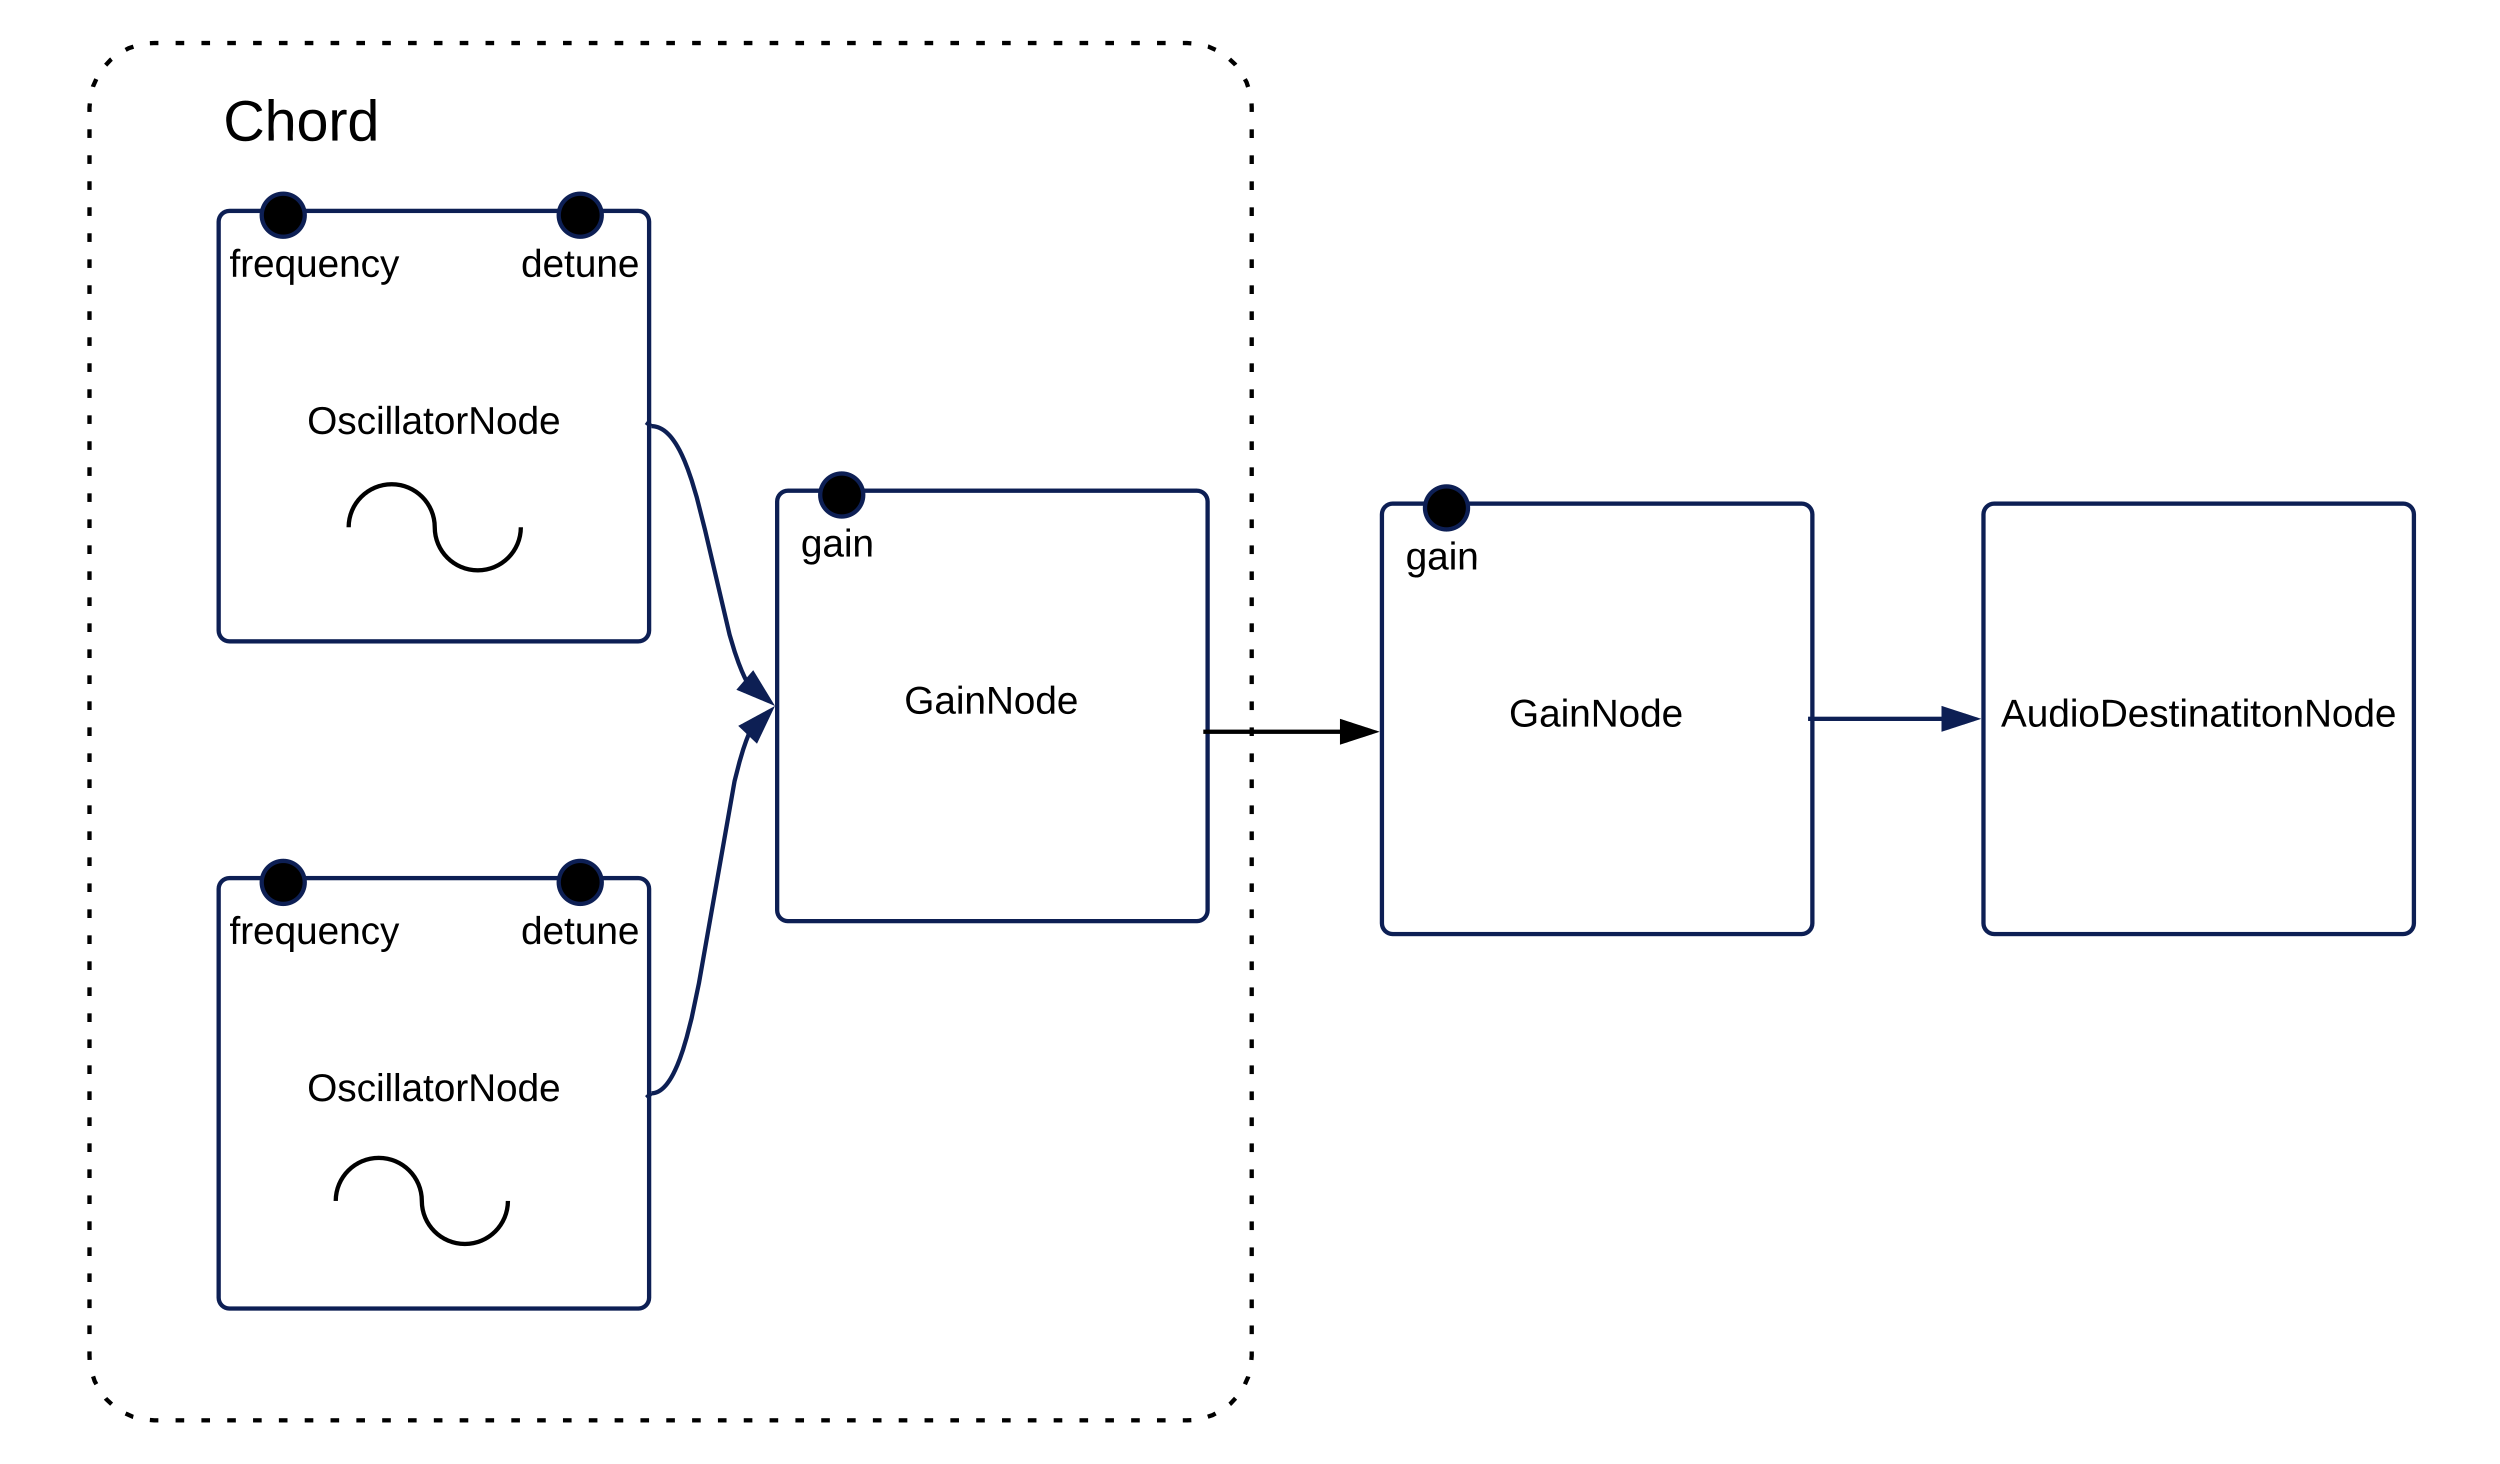
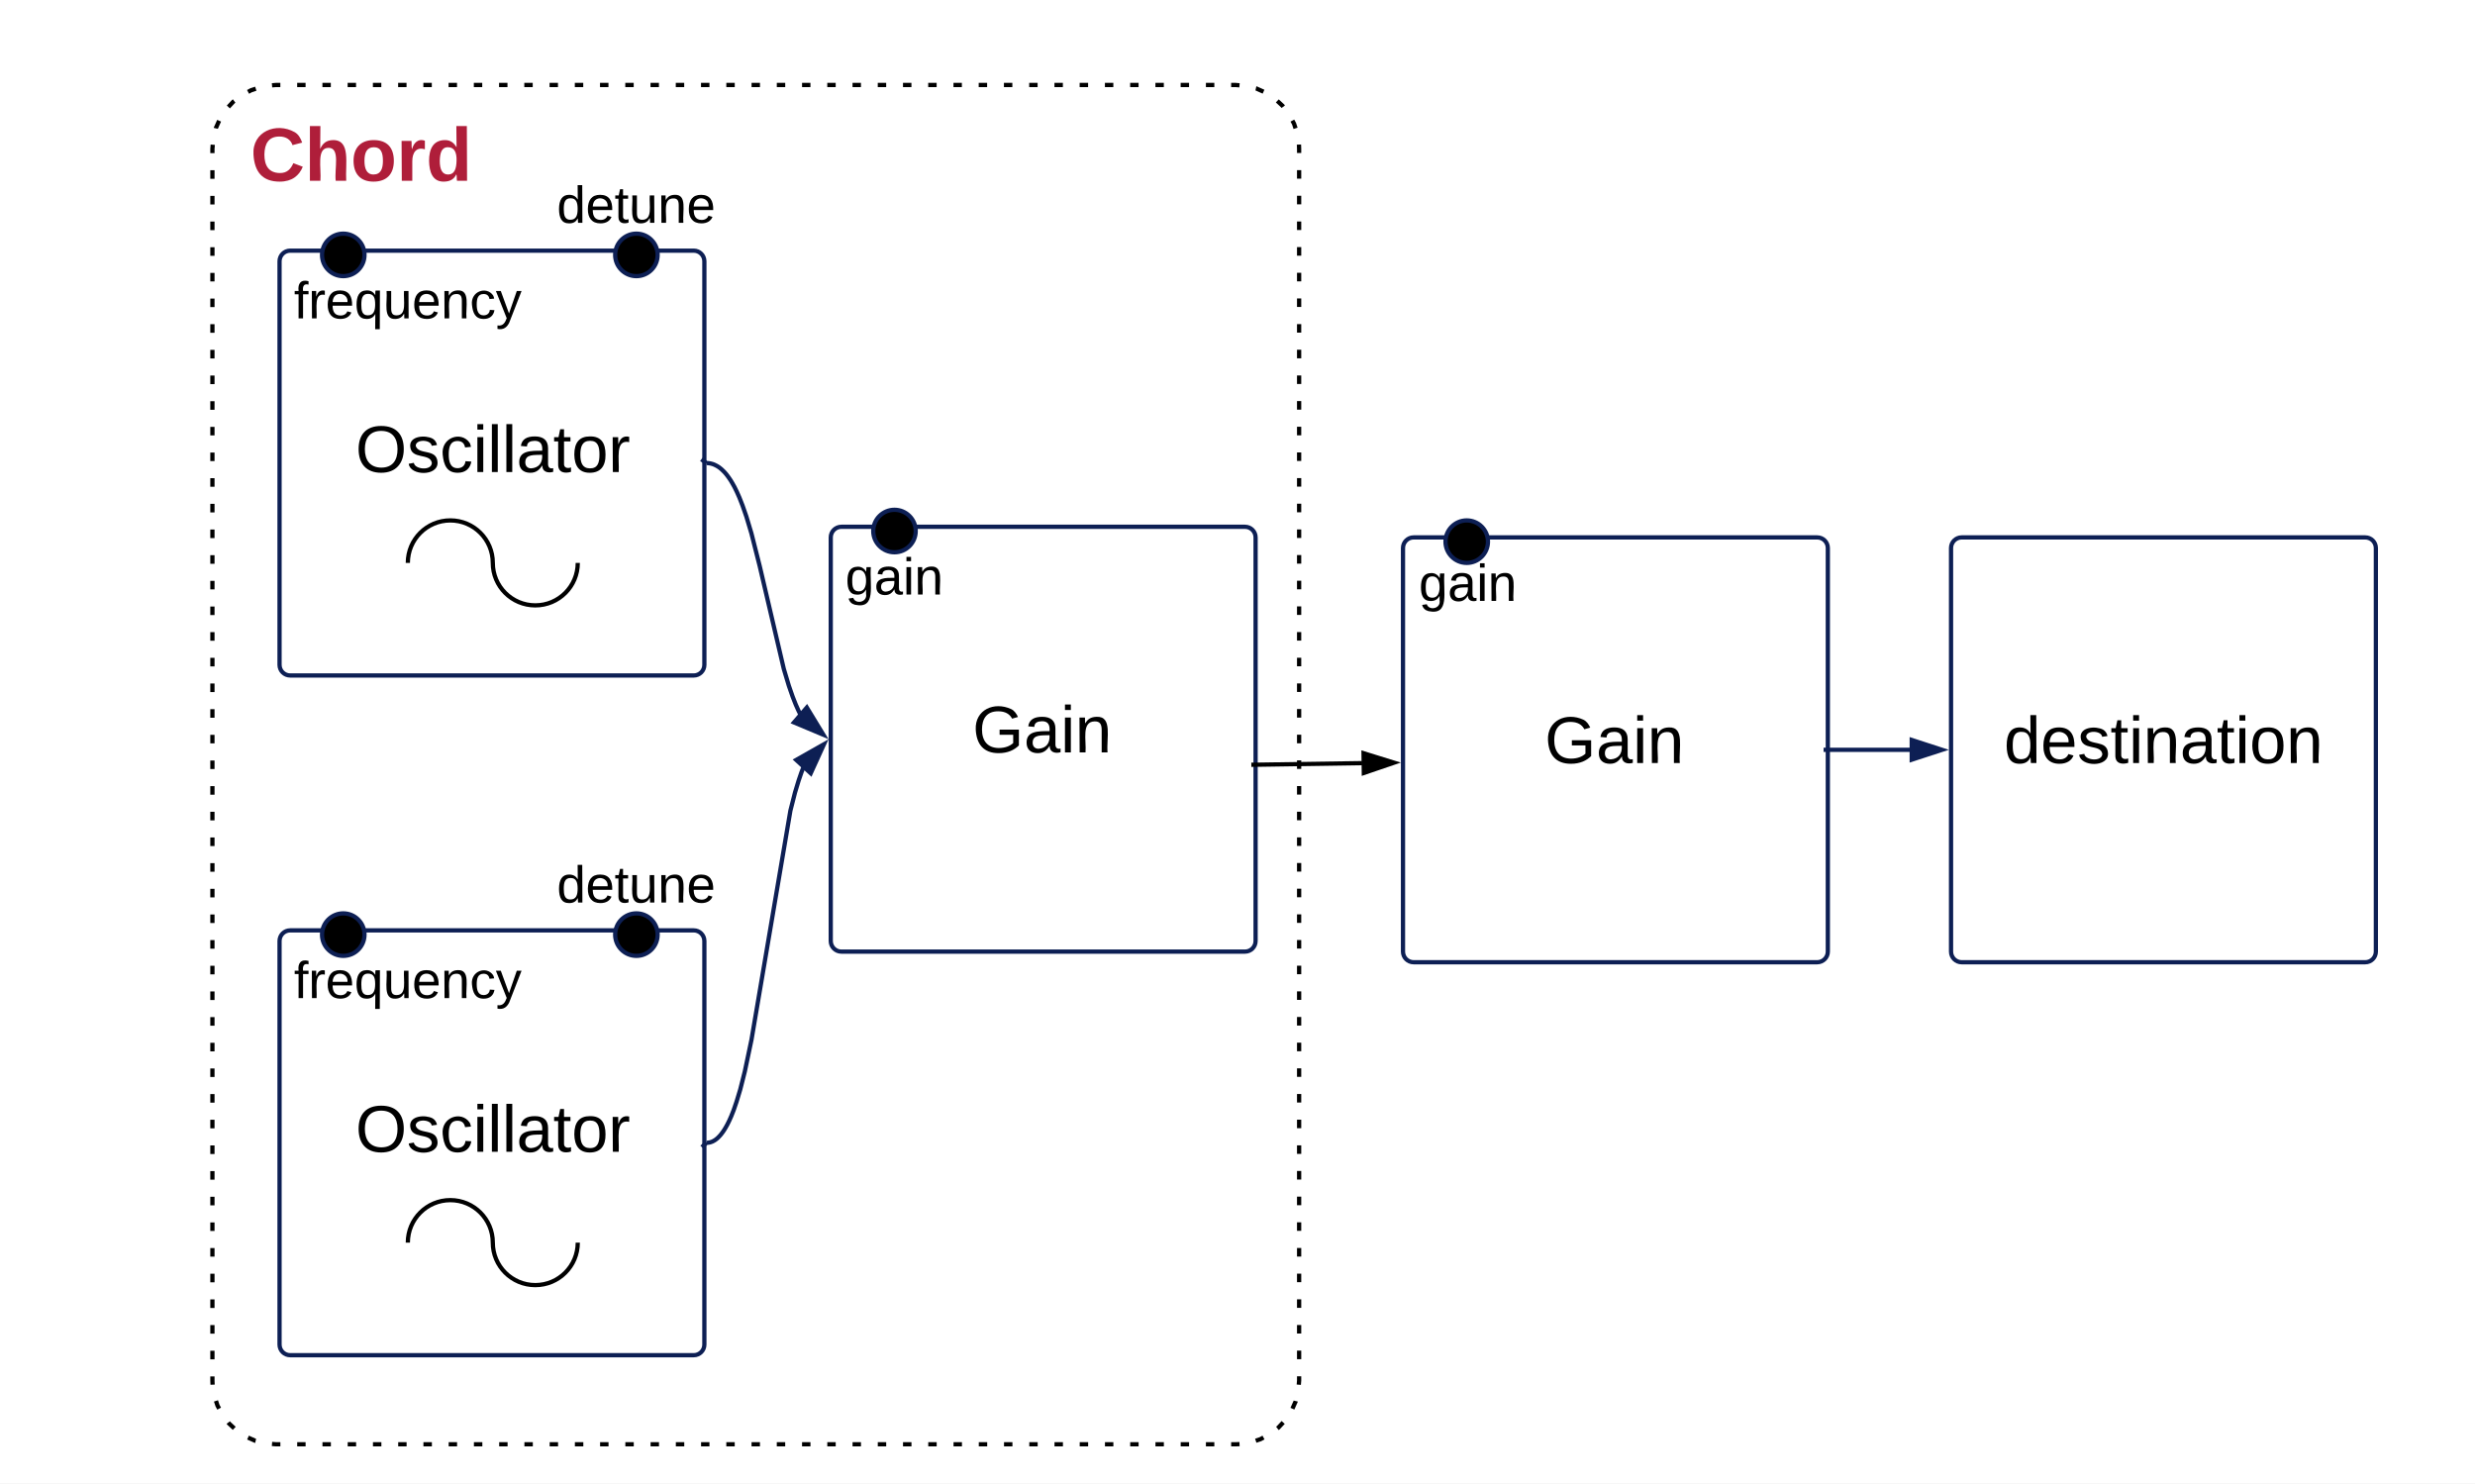
- <svg xmlns="http://www.w3.org/2000/svg" xmlns:ns1="lucid" xmlns:xlink="http://www.w3.org/1999/xlink" width="1161.6" height="680">
-   <g transform="translate(-70 -80)" ns1:page-tab-id="0_0">
-     <path d="M0 0h1323.2v1870.4H0z" fill="#fff" />
-     <path d="M171.6 183c0-2.76 2.24-5 5-5h190c2.76 0 5 2.24 5 5v190c0 2.76-2.24 5-5 5h-190c-2.76 0-5-2.24-5-5z" stroke="#0d1f54" stroke-width="2" fill="none" />
-     <path d="M151.6 253c0-2.76 2.24-5 5-5h230c2.76 0 5 2.24 5 5v50c0 2.76-2.24 5-5 5h-230c-2.76 0-5-2.24-5-5z" fill="none" />
-     <use xlink:href="#a" transform="matrix(1,0,0,1,151.6,248) translate(61.125 33.6)" />
-     <path d="M991.6 319c0-2.76 2.24-5 5-5h190c2.76 0 5 2.24 5 5v190c0 2.76-2.24 5-5 5h-190c-2.76 0-5-2.24-5-5z" stroke="#0d1f54" stroke-width="2" fill="none" />
-     <path d="M971.6 389c0-2.76 2.24-5 5-5h230c2.76 0 5 2.24 5 5v50c0 2.76-2.24 5-5 5h-230c-2.76 0-5-2.24-5-5z" fill="none" />
-     <use xlink:href="#b" transform="matrix(1,0,0,1,971.6,384) translate(28.125 33.6)" />
-     <path d="M431.1 313c0-2.76 2.24-5 5-5h190c2.76 0 5 2.24 5 5v190c0 2.76-2.24 5-5 5h-190c-2.76 0-5-2.24-5-5z" stroke="#0d1f54" stroke-width="2" fill="none" />
-     <path d="M410.6 383c0-2.76 2.24-5 5-5h230c2.76 0 5 2.24 5 5v50c0 2.76-2.24 5-5 5h-230c-2.76 0-5-2.24-5-5z" fill="none" />
-     <use xlink:href="#c" transform="matrix(1,0,0,1,410.6,378) translate(79.55 33.6)" />
-     <path d="M372.6 278h.4l.4.03.37.04.4.06.37.07.38.1.38.1.4.12.38.15.4.17.4.2.4.2.43.24.44.28.46.3.46.37.5.4.5.47.55.53.58.6.62.72.66.84.7.97.8 1.18.85 1.42.97 1.74 1.08 2.2 1.24 2.8 1.46 3.72 1.8 5.18 2.37 7.9 3.9 15.4 11.34 48.4 2.37 7.9 1.8 5.18 1.47 3.72 1.25 2.8 1.08 2.2M372.6 278l-2.42-1.78" stroke="#0d1f54" stroke-width="2" fill="none" />
-     <path d="M427.64 405.9l-13.84-5.8 6.04-7.02z" stroke="#0d1f54" stroke-width="2" fill="#0d1f54" />
-     <path d="M913.1 414h59.26M913.1 414h-3" stroke="#0d1f54" stroke-width="2" fill="none" />
-     <path d="M987.36 414l-14.26 4.64v-9.28z" stroke="#0d1f54" stroke-width="2" fill="#0d1f54" />
-     <path d="M211.6 180c0 5.52-4.48 10-10 10s-10-4.48-10-10 4.48-10 10-10 10 4.48 10 10zM349.6 180c0 5.52-4.48 10-10 10s-10-4.48-10-10 4.48-10 10-10 10 4.48 10 10zM471.1 310c0 5.52-4.48 10-10 10s-10-4.48-10-10 4.48-10 10-10 10 4.48 10 10z" stroke="#0d1f54" stroke-width="2" />
-     <path d="M168.6 180c0-2.76 2.24-5 5-5h85c2.76 0 5 2.24 5 5v50c0 2.76-2.24 5-5 5h-85c-2.76 0-5-2.24-5-5z" fill="none" />
-     <use xlink:href="#d" transform="matrix(1,0,0,1,168.6,175) translate(8.025 33.6)" />
-     <path d="M292.1 180c0-2.76 2.24-5 5-5h85c2.76 0 5 2.24 5 5v50c0 2.76-2.24 5-5 5h-85c-2.76 0-5-2.24-5-5z" fill="none" />
-     <use xlink:href="#e" transform="matrix(1,0,0,1,292.1,175) translate(20 33.6)" />
-     <path d="M411.6 310c0-2.76 2.24-5 5-5h85c2.76 0 5 2.24 5 5v50c0 2.76-2.24 5-5 5h-85c-2.76 0-5-2.24-5-5z" fill="none" />
-     <use xlink:href="#f" transform="matrix(1,0,0,1,411.6,305) translate(30.525 33.6)" />
-     <path d="M171.6 493c0-2.76 2.24-5 5-5h190c2.76 0 5 2.24 5 5v190c0 2.76-2.24 5-5 5h-190c-2.76 0-5-2.24-5-5z" stroke="#0d1f54" stroke-width="2" fill="none" />
-     <path d="M151.6 563c0-2.76 2.24-5 5-5h230c2.76 0 5 2.24 5 5v50c0 2.76-2.24 5-5 5h-230c-2.76 0-5-2.24-5-5z" fill="none" />
-     <use xlink:href="#a" transform="matrix(1,0,0,1,151.6,558) translate(61.125 33.6)" />
-     <path d="M372.6 588h.3l.27-.02.28-.03.3-.05.27-.05.28-.07.3-.08.27-.1.3-.1.3-.12.3-.15.32-.16.3-.2.35-.2.34-.25.36-.27.38-.32.4-.36.43-.42.46-.5.5-.56.52-.68.58-.8.63-.94.7-1.16.78-1.42.88-1.8 1.02-2.27 1.18-3 1.42-4.08 1.74-5.83 2.3-8.96 3.38-16.14 16.57-93.98 2.3-8.96 1.73-5.83 1.42-4.08 1.18-3 .23-.52M372.6 588l-2.22 2.02" stroke="#0d1f54" stroke-width="2" fill="none" />
-     <path d="M427.87 410.35l-6.45 13.54-6.73-6.4z" stroke="#0d1f54" stroke-width="2" fill="#0d1f54" />
-     <path d="M211.6 490c0 5.52-4.48 10-10 10s-10-4.48-10-10 4.48-10 10-10 10 4.48 10 10zM349.6 490c0 5.52-4.48 10-10 10s-10-4.48-10-10 4.48-10 10-10 10 4.48 10 10z" stroke="#0d1f54" stroke-width="2" />
-     <path d="M168.6 490c0-2.76 2.24-5 5-5h85c2.76 0 5 2.24 5 5v50c0 2.76-2.24 5-5 5h-85c-2.76 0-5-2.24-5-5z" fill="none" />
-     <use xlink:href="#d" transform="matrix(1,0,0,1,168.6,485) translate(8.025 33.6)" />
-     <path d="M292.1 490c0-2.76 2.24-5 5-5h85c2.76 0 5 2.24 5 5v50c0 2.76-2.24 5-5 5h-85c-2.76 0-5-2.24-5-5z" fill="none" />
-     <use xlink:href="#e" transform="matrix(1,0,0,1,292.1,485) translate(20 33.6)" />
-     <path d="M621.6 100c16.57 0 30 13.43 30 30v580c0 16.57-13.43 30-30 30h-480c-16.57 0-30-13.43-30-30V130c0-16.57 13.43-30 30-30z" fill="none" />
-     <path d="M631.24 101.6l.18.04 3.42 1.52m6.48 4.35l2.5 2.33.3.4m4.3 6.54l.78 1.44.72 2.2m1.6 7.64l.08 1.96v2m0 8.07v4.03m0 8.05v4.03m0 8.06v4.02m0 8.06v4.03m0 8.05v4.03m0 8.06v4m0 8.07v4.03m0 8.05v4.03m0 8.06v4.02m0 8.06v4.03m0 8.05v4.03m0 8.06v4m0 8.07v4.03m0 8.05v4.03m0 8.06v4.02m0 8.06v4.03m0 8.05v4.03m0 8.06v4m0 8.07v4.03m0 8.05v4.03m0 8.06v4.02m0 8.06v4.03m0 8.05v4.03m0 8.06v4m0 8.07v4.03m0 8.05v4.03m0 8.06v4.02m0 8.06v4.03m0 8.05v4.03m0 8.06v4m0 8.07v4.03m0 8.05v4.03m0 8.06v4.02m0 8.06v4.03m0 8.05v4.03m0 8.06v4m0 8.07v4.03m0 8.05v4.03m0 8.06v4.02m0 8.06v4.03m0 8.05v4.03m0 8.06v4m0 8.07v4.03m0 8.05v4.03m0 8.06v4.02m0 8.06v4.03m0 8.05v4.03m0 8.06v2l-.16 1.95m-1.44 7.7l-.04.17-1.52 3.42m-4.35 6.48l-2.33 2.5-.4.3m-6.54 4.3l-1.44.78-2.2.72m-7.64 1.6l-1.96.08h-2m-8 0h-4m-8 0h-4m-8 0h-4m-8 0h-4m-8 0h-4m-8 0h-4m-8 0h-4m-8 0h-4m-8 0h-4m-8 0h-4m-8 0h-4m-8 0h-4m-8 0h-4m-8 0h-4m-8 0h-4m-8 0h-4m-8 0h-4m-8 0h-4m-8 0h-4m-8 0h-4m-8 0h-4m-8 0h-4m-8 0h-4m-8 0h-4m-8 0h-4m-8 0h-4m-8 0h-4m-8 0h-4m-8 0h-4m-8 0h-4m-8 0h-4m-8 0h-4m-8 0h-4m-8 0h-4m-8 0h-4m-8 0h-4m-8 0h-4m-8 0h-4m-8 0h-4m-8 0h-2l-1.95-.16m-7.7-1.44l-.17-.04-3.42-1.52m-6.48-4.35l-2.5-2.33-.3-.4m-4.3-6.54l-.78-1.44-.72-2.2m-1.6-7.64l-.08-1.96v-2m0-8.07v-4.03m0-8.05v-4.03m0-8.06v-4.02m0-8.06v-4.03m0-8.05v-4.03m0-8.06v-4m0-8.07v-4.03m0-8.05v-4.03m0-8.06v-4.02m0-8.06v-4.03m0-8.05v-4.03m0-8.06v-4m0-8.07v-4.03m0-8.05v-4.03m0-8.06v-4.02m0-8.06v-4.03m0-8.05v-4.03m0-8.06v-4m0-8.07v-4.03m0-8.05v-4.03m0-8.06v-4.02m0-8.06v-4.03m0-8.05v-4.03m0-8.06v-4m0-8.07v-4.03m0-8.05v-4.03m0-8.06v-4.02m0-8.06v-4.03m0-8.05v-4.03m0-8.06v-4m0-8.07v-4.03m0-8.05v-4.03m0-8.06v-4.02m0-8.06v-4.03m0-8.05v-4.03m0-8.06v-4m0-8.07v-4.03m0-8.05v-4.03m0-8.06v-4.02m0-8.06v-4.03m0-8.05v-4.03m0-8.06v-4m0-8.07v-4.03m0-8.05v-4.03m0-8.06v-4.02m0-8.06v-4.03m0-8.05v-4.03m0-8.06v-2l.16-1.95m1.44-7.7l.04-.17 1.52-3.42m4.35-6.48l2.33-2.5.4-.3m6.54-4.3l1.44-.78 2.2-.72m7.64-1.6l1.96-.08h2m8 0h4m8 0h4m8 0h4m8 0h4m8 0h4m8 0h4m8 0h4m8 0h4m8 0h4m8 0h4m8 0h4m8 0h4m8 0h4m8 0h4m8 0h4m8 0h4m8 0h4m8 0h4m8 0h4m8 0h4m8 0h4m8 0h4m8 0h4m8 0h4m8 0h4m8 0h4m8 0h4m8 0h4m8 0h4m8 0h4m8 0h4m8 0h4m8 0h4m8 0h4m8 0h4m8 0h4m8 0h4m8 0h4m8 0h4m8 0h2l1.95.16" stroke="#000" stroke-width="2" fill="none" />
-     <path d="M90 115c0-2.76 2.24-5 5-5h230c2.76 0 5 2.24 5 5v50c0 2.76-2.24 5-5 5H95c-2.76 0-5-2.24-5-5z" fill="none" />
-     <use xlink:href="#g" transform="matrix(1,0,0,1,90,110) translate(83.77778 35.33333)" />
-     <path d="M712.1 319c0-2.76 2.24-5 5-5h190c2.76 0 5 2.24 5 5v190c0 2.76-2.24 5-5 5h-190c-2.76 0-5-2.24-5-5z" stroke="#0d1f54" stroke-width="2" fill="none" />
-     <path d="M691.6 389c0-2.76 2.24-5 5-5h230c2.76 0 5 2.24 5 5v50c0 2.76-2.24 5-5 5h-230c-2.76 0-5-2.24-5-5z" fill="none" />
-     <use xlink:href="#c" transform="matrix(1,0,0,1,691.6,384) translate(79.55 33.6)" />
-     <path d="M752.1 316c0 5.52-4.48 10-10 10s-10-4.48-10-10 4.48-10 10-10 10 4.48 10 10z" stroke="#0d1f54" stroke-width="2" />
-     <path d="M692.6 316c0-2.76 2.24-5 5-5h85c2.76 0 5 2.24 5 5v50c0 2.76-2.24 5-5 5h-85c-2.76 0-5-2.24-5-5z" fill="none" />
-     <use xlink:href="#f" transform="matrix(1,0,0,1,692.6,311) translate(30.525 33.6)" />
-     <path d="M632.1 420h60.76M632.1 420h-3" stroke="#000" stroke-width="2" fill="none" />
-     <path d="M707.86 420l-14.26 4.64v-9.28z" stroke="#000" stroke-width="2" />
-     <path d="M232 305h80v40h-80z" fill="none" />
-     <path d="M232 325c0-11.05 8.95-20 20-20s20 8.95 20 20m0 0c0 11.05 8.95 20 20 20s20-8.95 20-20" stroke="#000" stroke-width="2" fill="none" />
-     <path d="M226 618h80v40h-80z" fill="none" />
-     <path d="M226 638c0-11.05 8.95-20 20-20s20 8.95 20 20m0 0c0 11.05 8.95 20 20 20s20-8.95 20-20" stroke="#000" stroke-width="2" fill="none" />
+ <svg xmlns="http://www.w3.org/2000/svg" xmlns:ns1="lucid" xmlns:xlink="http://www.w3.org/1999/xlink" width="1165.17" height="698.4">
+   <g transform="translate(0 0)" ns1:page-tab-id="0_0">
+     <path d="M0 0h1165.17v698.4H0z" fill="#fff" />
+     <path d="M131.6 123c0-2.76 2.24-5 5-5h190c2.76 0 5 2.24 5 5v190c0 2.76-2.24 5-5 5h-190c-2.76 0-5-2.24-5-5z" stroke="#0d1f54" stroke-width="2" fill="none" />
+     <path d="M112 191c0-2.76 2.24-5 5-5h230c2.76 0 5 2.24 5 5v50c0 2.76-2.24 5-5 5H117c-2.76 0-5-2.24-5-5z" fill="none" />
+     <use xlink:href="#a" transform="matrix(1,0,0,1,112,186) translate(55.35802 36.22222)" />
+     <path d="M918.5 258c0-2.76 2.24-5 5-5h190c2.76 0 5 2.24 5 5v190c0 2.76-2.24 5-5 5h-190c-2.76 0-5-2.24-5-5z" stroke="#0d1f54" stroke-width="2" fill="none" />
+     <path d="M898.5 328c0-2.76 2.24-5 5-5h230c2.76 0 5 2.24 5 5v50c0 2.76-2.24 5-5 5h-230c-2.76 0-5-2.24-5-5z" fill="none" />
+     <use xlink:href="#b" transform="matrix(1,0,0,1,898.5,323) translate(44.90123 36.22222)" />
+     <path d="M391.1 253c0-2.76 2.24-5 5-5h190c2.76 0 5 2.24 5 5v190c0 2.76-2.24 5-5 5h-190c-2.76 0-5-2.24-5-5z" stroke="#0d1f54" stroke-width="2" fill="none" />
+     <path d="M370.6 323c0-2.76 2.24-5 5-5h230c2.76 0 5 2.24 5 5v50c0 2.76-2.24 5-5 5h-230c-2.76 0-5-2.24-5-5z" fill="none" />
+     <use xlink:href="#c" transform="matrix(1,0,0,1,370.6,318) translate(87.2037 36.22222)" />
+     <path d="M332.6 218h.4l.4.03.37.04.4.06.37.07.38.1.38.1.4.12.38.15.4.17.4.2.4.2.43.24.44.28.46.3.46.37.5.4.5.47.55.53.58.6.62.72.66.84.7.97.8 1.18.85 1.42.97 1.74 1.08 2.2 1.24 2.8 1.46 3.72 1.8 5.18 2.37 7.9 3.9 15.4 11.34 48.4 2.37 7.9 1.8 5.18 1.47 3.72 1.25 2.8 1.08 2.2M332.6 218l-2.42-1.78" stroke="#0d1f54" stroke-width="2" fill="none" />
+     <path d="M387.64 345.9l-13.84-5.8 6.04-7.02z" stroke="#0d1f54" stroke-width="2" fill="#0d1f54" />
+     <path d="M861.5 353h37.76M861.5 353h-3" stroke="#0d1f54" stroke-width="2" fill="none" />
+     <path d="M914.26 353L900 357.64v-9.28z" stroke="#0d1f54" stroke-width="2" fill="#0d1f54" />
+     <path d="M171.6 120c0 5.52-4.48 10-10 10s-10-4.48-10-10 4.48-10 10-10 10 4.48 10 10zM309.6 120c0 5.52-4.48 10-10 10s-10-4.48-10-10 4.48-10 10-10 10 4.48 10 10zM431.1 250c0 5.52-4.48 10-10 10s-10-4.48-10-10 4.48-10 10-10 10 4.48 10 10z" stroke="#0d1f54" stroke-width="2" />
+     <path d="M140 120c0-2.76 2.24-5 5-5h93.6c2.76 0 5 2.24 5 5v50c0 2.76-2.24 5-5 5H145c-2.76 0-5-2.24-5-5z" fill="none" />
+     <use xlink:href="#d" transform="matrix(1,0,0,1,140,115) translate(-1.608025 34.88889)" />
+     <path d="M252 75c0-2.76 2.24-5 5-5h85c2.76 0 5 2.24 5 5v50c0 2.76-2.24 5-5 5h-85c-2.76 0-5-2.24-5-5z" fill="none" />
+     <use xlink:href="#e" transform="matrix(1,0,0,1,252,70) translate(10.15432 34.88889)" />
+     <path d="M373.5 250c0-2.76 2.24-5 5-5h85c2.76 0 5 2.24 5 5v50c0 2.76-2.24 5-5 5h-85c-2.76 0-5-2.24-5-5z" fill="none" />
+     <use xlink:href="#f" transform="matrix(1,0,0,1,373.5,245) translate(24.44753 34.88889)" />
+     <path d="M581.6 40c16.57 0 30 13.43 30 30v580c0 16.57-13.43 30-30 30H130c-16.57 0-30-13.43-30-30V70c0-16.57 13.43-30 30-30z" fill="none" />
+     <path d="M591.24 41.6l.18.04 3.42 1.52m6.48 4.35l2.5 2.33.3.4m4.3 6.54l.78 1.44.72 2.2m1.6 7.64l.08 1.96v2m0 8.07v4.03m0 8.05v4.03m0 8.06v4.02m0 8.06v4.03m0 8.05v4.03m0 8.06v4m0 8.07v4.03m0 8.05v4.03m0 8.06v4.02m0 8.06v4.03m0 8.05v4.03m0 8.06v4m0 8.07v4.03m0 8.05v4.03m0 8.06v4.02m0 8.06v4.03m0 8.05v4.03m0 8.06v4m0 8.07v4.03m0 8.05v4.03m0 8.06v4.02m0 8.06v4.03m0 8.05v4.03m0 8.06v4m0 8.07v4.03m0 8.05v4.03m0 8.06v4.02m0 8.06v4.03m0 8.05v4.03m0 8.06v4m0 8.07v4.03m0 8.05v4.03m0 8.06v4.02m0 8.06v4.03m0 8.05v4.03m0 8.06v4m0 8.07v4.03m0 8.05v4.03m0 8.06v4.02m0 8.06v4.03m0 8.05v4.03m0 8.06v4m0 8.07v4.03m0 8.05v4.03m0 8.06v4.02m0 8.06v4.03m0 8.05v4.03m0 8.06v2l-.16 1.95m-1.44 7.7l-.04.17-1.52 3.42m-4.35 6.48l-2.33 2.5-.4.3m-6.54 4.3l-1.44.78-2.2.72m-7.64 1.6l-1.96.08h-1.98m-7.92 0h-3.96m-7.93 0h-3.95m-7.92 0h-3.96m-7.93 0h-3.96m-7.92 0h-3.96m-7.92 0h-3.97m-7.9 0h-3.97m-7.92 0h-3.95m-7.93 0h-3.96m-7.92 0h-3.96m-7.93 0h-3.96m-7.93 0H437m-7.9 0h-3.98m-7.92 0h-3.96m-7.92 0h-3.96m-7.93 0h-3.96m-7.92 0h-3.96m-7.94 0h-3.96m-7.92 0h-3.96m-7.92 0h-3.96m-7.93 0h-3.95m-7.92 0h-3.96m-7.93 0h-3.96m-7.92 0h-3.96m-7.92 0h-3.97m-7.9 0h-3.97m-7.92 0h-3.95m-7.93 0h-3.96m-7.92 0h-3.96m-7.93 0h-3.96m-7.93 0h-3.96m-7.9 0h-3.98m-7.92 0h-3.96m-7.92 0h-3.96m-7.93 0h-3.96m-7.92 0h-3.96m-7.94 0h-3.96m-7.92 0H130l-1.95-.16m-7.7-1.44l-.17-.04-3.42-1.52m-6.48-4.35l-2.5-2.33-.3-.4m-4.3-6.54l-.78-1.44-.72-2.2m-1.6-7.64L100 650v-2m0-8.07v-4.03m0-8.05v-4.03m0-8.06v-4.02m0-8.06v-4.03m0-8.05v-4.03m0-8.06v-4m0-8.07v-4.03m0-8.05v-4.03m0-8.06v-4.02m0-8.06v-4.03m0-8.05v-4.03m0-8.06v-4m0-8.07v-4.03m0-8.05v-4.03m0-8.06v-4.02m0-8.06v-4.03m0-8.05v-4.03m0-8.06v-4m0-8.07v-4.03m0-8.05v-4.03m0-8.06v-4.02m0-8.06v-4.03m0-8.05v-4.03m0-8.06v-4m0-8.07v-4.03m0-8.05v-4.03m0-8.06v-4.02m0-8.06v-4.03m0-8.05v-4.03m0-8.06v-4m0-8.07v-4.03m0-8.05v-4.03m0-8.06v-4.02m0-8.06v-4.03m0-8.05v-4.03m0-8.06v-4m0-8.07v-4.03m0-8.05v-4.03m0-8.06v-4.02m0-8.06v-4.03m0-8.05v-4.03m0-8.06v-4m0-8.07v-4.03m0-8.05v-4.03m0-8.06v-4.02m0-8.06v-4.03m0-8.05v-4.03m0-8.06v-2l.16-1.95m1.44-7.7l.04-.17 1.52-3.42m4.35-6.48l2.33-2.5.4-.3m6.54-4.3l1.44-.78 2.2-.72m7.64-1.6L130 40h1.98m7.92 0h3.96m7.93 0h3.95m7.92 0h3.96m7.93 0h3.96m7.92 0h3.96m7.92 0h3.97m7.9 0h3.97m7.92 0h3.95m7.93 0h3.96m7.92 0h3.96m7.93 0h3.96m7.93 0h3.96m7.9 0h3.98m7.92 0h3.96m7.92 0h3.96m7.93 0h3.96m7.92 0H334m7.94 0h3.96m7.92 0h3.96m7.92 0h3.96m7.93 0h3.95m7.92 0h3.96m7.93 0h3.96m7.92 0h3.96m7.92 0h3.97m7.9 0h3.97m7.92 0h3.95m7.93 0h3.96m7.92 0h3.96m7.93 0h3.96m7.93 0h3.96m7.9 0h3.98m7.92 0h3.96m7.92 0h3.96m7.93 0h3.96m7.92 0h3.96m7.94 0h3.96m7.92 0h1.98l1.95.16" stroke="#000" stroke-width="2" fill="none" />
+     <path d="M50 53c0-2.76 2.24-5 5-5h230c2.76 0 5 2.24 5 5v50c0 2.76-2.24 5-5 5H55c-2.76 0-5-2.24-5-5z" fill="none" />
+     <use xlink:href="#g" transform="matrix(1,0,0,1,50,48) translate(67.85185 37.11111)" />
+     <path d="M660.5 258c0-2.76 2.24-5 5-5h190c2.76 0 5 2.24 5 5v190c0 2.76-2.24 5-5 5h-190c-2.76 0-5-2.24-5-5z" stroke="#0d1f54" stroke-width="2" fill="none" />
+     <path d="M640 328c0-2.76 2.24-5 5-5h230c2.76 0 5 2.24 5 5v50c0 2.76-2.24 5-5 5H645c-2.76 0-5-2.24-5-5z" fill="none" />
+     <use xlink:href="#c" transform="matrix(1,0,0,1,640,323) translate(87.2037 36.22222)" />
+     <path d="M700.5 255c0 5.52-4.48 10-10 10s-10-4.48-10-10 4.48-10 10-10 10 4.48 10 10z" stroke="#0d1f54" stroke-width="2" />
+     <path d="M643.5 253c0-2.76 2.24-5 5-5h85c2.76 0 5 2.24 5 5v50c0 2.76-2.24 5-5 5h-85c-2.76 0-5-2.24-5-5z" fill="none" />
+     <use xlink:href="#f" transform="matrix(1,0,0,1,643.5,248) translate(24.44753 34.88889)" />
+     <path d="M592.1 360l49.17-.73M592.1 360l-3 .04" stroke="#000" stroke-width="2" fill="none" />
+     <path d="M656.26 359.05l-14.2 4.84-.13-9.28z" stroke="#000" stroke-width="2" />
+     <path d="M192 245h80v40h-80z" fill="none" />
+     <path d="M192 265c0-11.05 8.95-20 20-20s20 8.95 20 20m0 0c0 11.05 8.95 20 20 20s20-8.95 20-20" stroke="#000" stroke-width="2" fill="none" />
+     <path d="M131.6 443c0-2.76 2.24-5 5-5h190c2.76 0 5 2.24 5 5v190c0 2.76-2.24 5-5 5h-190c-2.76 0-5-2.24-5-5z" stroke="#0d1f54" stroke-width="2" fill="none" />
+     <path d="M112 511c0-2.76 2.24-5 5-5h230c2.76 0 5 2.24 5 5v50c0 2.76-2.24 5-5 5H117c-2.76 0-5-2.24-5-5z" fill="none" />
+     <use xlink:href="#a" transform="matrix(1,0,0,1,112,506) translate(55.35802 36.22222)" />
+     <path d="M332.6 538h.27l.27-.02.27-.03.28-.04.26-.04.27-.06.3-.08.26-.1.28-.1.28-.1.3-.15.3-.16.3-.17.33-.2.33-.23.35-.27.37-.3.38-.35.4-.4.45-.47.47-.54.5-.64.57-.77.6-.9.68-1.13.76-1.37.86-1.73.98-2.2 1.15-2.9 1.35-3.95 1.7-5.62 2.17-8.56 3.14-14.94 18.32-107.85 2.18-8.55 1.7-5.62 1.35-3.94 1.1-2.76M332.6 538l-2.18 2.06" stroke="#0d1f54" stroke-width="2" fill="none" />
+     <path d="M387.9 350.38l-6.22 13.65-6.83-6.27z" stroke="#0d1f54" stroke-width="2" fill="#0d1f54" />
+     <path d="M171.6 440c0 5.52-4.48 10-10 10s-10-4.48-10-10 4.48-10 10-10 10 4.48 10 10zM309.6 440c0 5.52-4.48 10-10 10s-10-4.48-10-10 4.48-10 10-10 10 4.48 10 10z" stroke="#0d1f54" stroke-width="2" />
+     <path d="M140 440c0-2.76 2.24-5 5-5h93.6c2.76 0 5 2.24 5 5v50c0 2.76-2.24 5-5 5H145c-2.76 0-5-2.24-5-5z" fill="none" />
+     <use xlink:href="#d" transform="matrix(1,0,0,1,140,435) translate(-1.608025 34.88889)" />
+     <path d="M252 395c0-2.76 2.24-5 5-5h85c2.76 0 5 2.24 5 5v50c0 2.76-2.24 5-5 5h-85c-2.76 0-5-2.24-5-5z" fill="none" />
+     <use xlink:href="#e" transform="matrix(1,0,0,1,252,390) translate(10.15432 34.88889)" />
+     <path d="M192 565h80v40h-80z" fill="none" />
+     <path d="M192 585c0-11.05 8.95-20 20-20s20 8.95 20 20m0 0c0 11.05 8.95 20 20 20s20-8.95 20-20" stroke="#000" stroke-width="2" fill="none" />
    <defs>
      <path d="M140-251c81 0 123 46 123 126C263-46 219 4 140 4 59 4 17-45 17-125s42-126 123-126zm0 227c63 0 89-41 89-101s-29-99-89-99c-61 0-89 39-89 99S79-25 140-24" id="h" />
      <path d="M135-143c-3-34-86-38-87 0 15 53 115 12 119 90S17 21 10-45l28-5c4 36 97 45 98 0-10-56-113-15-118-90-4-57 82-63 122-42 12 7 21 19 24 35" id="i" />
      <path d="M96-169c-40 0-48 33-48 73s9 75 48 75c24 0 41-14 43-38l32 2c-6 37-31 61-74 61-59 0-76-41-82-99-10-93 101-131 147-64 4 7 5 14 7 22l-32 3c-4-21-16-35-41-35" id="j" />
      <path d="M24-231v-30h32v30H24zM24 0v-190h32V0H24" id="k" />
      <path d="M24 0v-261h32V0H24" id="l" />
      <path d="M141-36C126-15 110 5 73 4 37 3 15-17 15-53c-1-64 63-63 125-63 3-35-9-54-41-54-24 1-41 7-42 31l-33-3c5-37 33-52 76-52 45 0 72 20 72 64v82c-1 20 7 32 28 27v20c-31 9-61-2-59-35zM48-53c0 20 12 33 32 33 41-3 63-29 60-74-43 2-92-5-92 41" id="m" />
      <path d="M59-47c-2 24 18 29 38 22v24C64 9 27 4 27-40v-127H5v-23h24l9-43h21v43h35v23H59v120" id="n" />
      <path d="M100-194c62-1 85 37 85 99 1 63-27 99-86 99S16-35 15-95c0-66 28-99 85-99zM99-20c44 1 53-31 53-75 0-43-8-75-51-75s-53 32-53 75 10 74 51 75" id="o" />
      <path d="M114-163C36-179 61-72 57 0H25l-1-190h30c1 12-1 29 2 39 6-27 23-49 58-41v29" id="p" />
-       <path d="M190 0L58-211 59 0H30v-248h39L202-35l-2-213h31V0h-41" id="q" />
-       <path d="M85-194c31 0 48 13 60 33l-1-100h32l1 261h-30c-2-10 0-23-3-31C134-8 116 4 85 4 32 4 16-35 15-94c0-66 23-100 70-100zm9 24c-40 0-46 34-46 75 0 40 6 74 45 74 42 0 51-32 51-76 0-42-9-74-50-73" id="r" />
-       <path d="M100-194c63 0 86 42 84 106H49c0 40 14 67 53 68 26 1 43-12 49-29l28 8c-11 28-37 45-77 45C44 4 14-33 15-96c1-61 26-98 85-98zm52 81c6-60-76-77-97-28-3 7-6 17-6 28h103" id="s" />
      <g id="a">
-         <use transform="matrix(0.05,0,0,0.05,0,0)" xlink:href="#h" />
-         <use transform="matrix(0.05,0,0,0.05,14,0)" xlink:href="#i" />
-         <use transform="matrix(0.05,0,0,0.05,23,0)" xlink:href="#j" />
-         <use transform="matrix(0.05,0,0,0.05,32,0)" xlink:href="#k" />
-         <use transform="matrix(0.05,0,0,0.05,35.95,0)" xlink:href="#l" />
-         <use transform="matrix(0.05,0,0,0.05,39.9,0)" xlink:href="#l" />
-         <use transform="matrix(0.05,0,0,0.05,43.85,0)" xlink:href="#m" />
-         <use transform="matrix(0.05,0,0,0.05,53.85,0)" xlink:href="#n" />
-         <use transform="matrix(0.05,0,0,0.05,58.85,0)" xlink:href="#o" />
-         <use transform="matrix(0.05,0,0,0.05,68.85,0)" xlink:href="#p" />
-         <use transform="matrix(0.05,0,0,0.05,74.8,0)" xlink:href="#q" />
-         <use transform="matrix(0.05,0,0,0.05,87.75,0)" xlink:href="#o" />
-         <use transform="matrix(0.05,0,0,0.05,97.75,0)" xlink:href="#r" />
-         <use transform="matrix(0.05,0,0,0.05,107.75,0)" xlink:href="#s" />
+         <use transform="matrix(0.08641975,0,0,0.08641975,0,0)" xlink:href="#h" />
+         <use transform="matrix(0.08641975,0,0,0.08641975,24.19753,0)" xlink:href="#i" />
+         <use transform="matrix(0.08641975,0,0,0.08641975,39.75309,0)" xlink:href="#j" />
+         <use transform="matrix(0.08641975,0,0,0.08641975,55.30864,0)" xlink:href="#k" />
+         <use transform="matrix(0.08641975,0,0,0.08641975,62.1358,0)" xlink:href="#l" />
+         <use transform="matrix(0.08641975,0,0,0.08641975,68.96296,0)" xlink:href="#l" />
+         <use transform="matrix(0.08641975,0,0,0.08641975,75.79012,0)" xlink:href="#m" />
+         <use transform="matrix(0.08641975,0,0,0.08641975,93.07407,0)" xlink:href="#n" />
+         <use transform="matrix(0.08641975,0,0,0.08641975,101.716,0)" xlink:href="#o" />
+         <use transform="matrix(0.08641975,0,0,0.08641975,119,0)" xlink:href="#p" />
      </g>
-       <path d="M205 0l-28-72H64L36 0H1l101-248h38L239 0h-34zm-38-99l-47-123c-12 45-31 82-46 123h93" id="t" />
-       <path d="M84 4C-5 8 30-112 23-190h32v120c0 31 7 50 39 49 72-2 45-101 50-169h31l1 190h-30c-1-10 1-25-2-33-11 22-28 36-60 37" id="u" />
-       <path d="M30-248c118-7 216 8 213 122C240-48 200 0 122 0H30v-248zM63-27c89 8 146-16 146-99s-60-101-146-95v194" id="v" />
-       <path d="M117-194c89-4 53 116 60 194h-32v-121c0-31-8-49-39-48C34-167 62-67 57 0H25l-1-190h30c1 10-1 24 2 32 11-22 29-35 61-36" id="w" />
+       <path d="M85-194c31 0 48 13 60 33l-1-100h32l1 261h-30c-2-10 0-23-3-31C134-8 116 4 85 4 32 4 16-35 15-94c0-66 23-100 70-100zm9 24c-40 0-46 34-46 75 0 40 6 74 45 74 42 0 51-32 51-76 0-42-9-74-50-73" id="q" />
+       <path d="M100-194c63 0 86 42 84 106H49c0 40 14 67 53 68 26 1 43-12 49-29l28 8c-11 28-37 45-77 45C44 4 14-33 15-96c1-61 26-98 85-98zm52 81c6-60-76-77-97-28-3 7-6 17-6 28h103" id="r" />
+       <path d="M117-194c89-4 53 116 60 194h-32v-121c0-31-8-49-39-48C34-167 62-67 57 0H25l-1-190h30c1 10-1 24 2 32 11-22 29-35 61-36" id="s" />
      <g id="b">
-         <use transform="matrix(0.05,0,0,0.05,0,0)" xlink:href="#t" />
-         <use transform="matrix(0.05,0,0,0.05,12,0)" xlink:href="#u" />
-         <use transform="matrix(0.05,0,0,0.05,22,0)" xlink:href="#r" />
-         <use transform="matrix(0.05,0,0,0.05,32,0)" xlink:href="#k" />
-         <use transform="matrix(0.05,0,0,0.05,35.95,0)" xlink:href="#o" />
-         <use transform="matrix(0.05,0,0,0.05,45.95,0)" xlink:href="#v" />
-         <use transform="matrix(0.05,0,0,0.05,58.9,0)" xlink:href="#s" />
-         <use transform="matrix(0.05,0,0,0.05,68.9,0)" xlink:href="#i" />
-         <use transform="matrix(0.05,0,0,0.05,77.9,0)" xlink:href="#n" />
-         <use transform="matrix(0.05,0,0,0.05,82.9,0)" xlink:href="#k" />
-         <use transform="matrix(0.05,0,0,0.05,86.85,0)" xlink:href="#w" />
-         <use transform="matrix(0.05,0,0,0.05,96.85,0)" xlink:href="#m" />
-         <use transform="matrix(0.05,0,0,0.05,106.85,0)" xlink:href="#n" />
-         <use transform="matrix(0.05,0,0,0.05,111.85,0)" xlink:href="#k" />
-         <use transform="matrix(0.05,0,0,0.05,115.8,0)" xlink:href="#n" />
-         <use transform="matrix(0.05,0,0,0.05,120.8,0)" xlink:href="#o" />
-         <use transform="matrix(0.05,0,0,0.05,130.8,0)" xlink:href="#w" />
-         <use transform="matrix(0.05,0,0,0.05,140.8,0)" xlink:href="#q" />
-         <use transform="matrix(0.05,0,0,0.05,153.75,0)" xlink:href="#o" />
-         <use transform="matrix(0.05,0,0,0.05,163.75,0)" xlink:href="#r" />
-         <use transform="matrix(0.05,0,0,0.05,173.75,0)" xlink:href="#s" />
+         <use transform="matrix(0.08641975,0,0,0.08641975,0,0)" xlink:href="#q" />
+         <use transform="matrix(0.08641975,0,0,0.08641975,17.28395,0)" xlink:href="#r" />
+         <use transform="matrix(0.08641975,0,0,0.08641975,34.5679,0)" xlink:href="#i" />
+         <use transform="matrix(0.08641975,0,0,0.08641975,50.12346,0)" xlink:href="#n" />
+         <use transform="matrix(0.08641975,0,0,0.08641975,58.76543,0)" xlink:href="#k" />
+         <use transform="matrix(0.08641975,0,0,0.08641975,65.59259,0)" xlink:href="#s" />
+         <use transform="matrix(0.08641975,0,0,0.08641975,82.87654,0)" xlink:href="#m" />
+         <use transform="matrix(0.08641975,0,0,0.08641975,100.1605,0)" xlink:href="#n" />
+         <use transform="matrix(0.08641975,0,0,0.08641975,108.8025,0)" xlink:href="#k" />
+         <use transform="matrix(0.08641975,0,0,0.08641975,115.6296,0)" xlink:href="#o" />
+         <use transform="matrix(0.08641975,0,0,0.08641975,132.9136,0)" xlink:href="#s" />
      </g>
-       <path d="M143 4C61 4 22-44 18-125c-5-107 100-154 193-111 17 8 29 25 37 43l-32 9c-13-25-37-40-76-40-61 0-88 39-88 99 0 61 29 100 91 101 35 0 62-11 79-27v-45h-74v-28h105v86C228-13 192 4 143 4" id="x" />
+       <path d="M143 4C61 4 22-44 18-125c-5-107 100-154 193-111 17 8 29 25 37 43l-32 9c-13-25-37-40-76-40-61 0-88 39-88 99 0 61 29 100 91 101 35 0 62-11 79-27v-45h-74v-28h105v86C228-13 192 4 143 4" id="t" />
      <g id="c">
-         <use transform="matrix(0.05,0,0,0.05,0,0)" xlink:href="#x" />
-         <use transform="matrix(0.05,0,0,0.05,14,0)" xlink:href="#m" />
-         <use transform="matrix(0.05,0,0,0.05,24,0)" xlink:href="#k" />
-         <use transform="matrix(0.05,0,0,0.05,27.95,0)" xlink:href="#w" />
-         <use transform="matrix(0.05,0,0,0.05,37.95,0)" xlink:href="#q" />
-         <use transform="matrix(0.05,0,0,0.05,50.9,0)" xlink:href="#o" />
-         <use transform="matrix(0.05,0,0,0.05,60.9,0)" xlink:href="#r" />
-         <use transform="matrix(0.05,0,0,0.05,70.9,0)" xlink:href="#s" />
+         <use transform="matrix(0.08641975,0,0,0.08641975,0,0)" xlink:href="#t" />
+         <use transform="matrix(0.08641975,0,0,0.08641975,24.19753,0)" xlink:href="#m" />
+         <use transform="matrix(0.08641975,0,0,0.08641975,41.48148,0)" xlink:href="#k" />
+         <use transform="matrix(0.08641975,0,0,0.08641975,48.30864,0)" xlink:href="#s" />
      </g>
-       <path d="M101-234c-31-9-42 10-38 44h38v23H63V0H32v-167H5v-23h27c-7-52 17-82 69-68v24" id="y" />
-       <path d="M145-31C134-9 116 4 85 4 32 4 16-35 15-94c0-59 17-99 70-100 32-1 48 14 60 33 0-11-1-24 2-32h30l-1 268h-32zM93-21c41 0 51-33 51-76s-8-73-50-73c-40 0-46 35-46 75s5 74 45 74" id="z" />
-       <path d="M179-190L93 31C79 59 56 82 12 73V49c39 6 53-20 64-50L1-190h34L92-34l54-156h33" id="A" />
+       <path d="M101-234c-31-9-42 10-38 44h38v23H63V0H32v-167H5v-23h27c-7-52 17-82 69-68v24" id="u" />
+       <path d="M145-31C134-9 116 4 85 4 32 4 16-35 15-94c0-59 17-99 70-100 32-1 48 14 60 33 0-11-1-24 2-32h30l-1 268h-32zM93-21c41 0 51-33 51-76s-8-73-50-73c-40 0-46 35-46 75s5 74 45 74" id="v" />
+       <path d="M84 4C-5 8 30-112 23-190h32v120c0 31 7 50 39 49 72-2 45-101 50-169h31l1 190h-30c-1-10 1-25-2-33-11 22-28 36-60 37" id="w" />
+       <path d="M179-190L93 31C79 59 56 82 12 73V49c39 6 53-20 64-50L1-190h34L92-34l54-156h33" id="x" />
      <g id="d">
-         <use transform="matrix(0.05,0,0,0.05,0,0)" xlink:href="#y" />
-         <use transform="matrix(0.05,0,0,0.05,5,0)" xlink:href="#p" />
-         <use transform="matrix(0.05,0,0,0.05,10.95,0)" xlink:href="#s" />
-         <use transform="matrix(0.05,0,0,0.05,20.95,0)" xlink:href="#z" />
-         <use transform="matrix(0.05,0,0,0.05,30.95,0)" xlink:href="#u" />
-         <use transform="matrix(0.05,0,0,0.05,40.95,0)" xlink:href="#s" />
-         <use transform="matrix(0.05,0,0,0.05,50.95,0)" xlink:href="#w" />
-         <use transform="matrix(0.05,0,0,0.05,60.95,0)" xlink:href="#j" />
-         <use transform="matrix(0.05,0,0,0.05,69.95,0)" xlink:href="#A" />
+         <use transform="matrix(0.06790123,0,0,0.06790123,0,0)" xlink:href="#u" />
+         <use transform="matrix(0.06790123,0,0,0.06790123,6.790123,0)" xlink:href="#p" />
+         <use transform="matrix(0.06790123,0,0,0.06790123,14.87037,0)" xlink:href="#r" />
+         <use transform="matrix(0.06790123,0,0,0.06790123,28.45062,0)" xlink:href="#v" />
+         <use transform="matrix(0.06790123,0,0,0.06790123,42.03086,0)" xlink:href="#w" />
+         <use transform="matrix(0.06790123,0,0,0.06790123,55.61111,0)" xlink:href="#r" />
+         <use transform="matrix(0.06790123,0,0,0.06790123,69.19136,0)" xlink:href="#s" />
+         <use transform="matrix(0.06790123,0,0,0.06790123,82.7716,0)" xlink:href="#j" />
+         <use transform="matrix(0.06790123,0,0,0.06790123,94.99383,0)" xlink:href="#x" />
      </g>
      <g id="e">
-         <use transform="matrix(0.05,0,0,0.05,0,0)" xlink:href="#r" />
-         <use transform="matrix(0.05,0,0,0.05,10,0)" xlink:href="#s" />
-         <use transform="matrix(0.05,0,0,0.05,20,0)" xlink:href="#n" />
-         <use transform="matrix(0.05,0,0,0.05,25,0)" xlink:href="#u" />
-         <use transform="matrix(0.05,0,0,0.05,35,0)" xlink:href="#w" />
-         <use transform="matrix(0.05,0,0,0.05,45,0)" xlink:href="#s" />
+         <use transform="matrix(0.06790123,0,0,0.06790123,0,0)" xlink:href="#q" />
+         <use transform="matrix(0.06790123,0,0,0.06790123,13.58025,0)" xlink:href="#r" />
+         <use transform="matrix(0.06790123,0,0,0.06790123,27.16049,0)" xlink:href="#n" />
+         <use transform="matrix(0.06790123,0,0,0.06790123,33.95062,0)" xlink:href="#w" />
+         <use transform="matrix(0.06790123,0,0,0.06790123,47.53086,0)" xlink:href="#s" />
+         <use transform="matrix(0.06790123,0,0,0.06790123,61.11111,0)" xlink:href="#r" />
      </g>
-       <path d="M177-190C167-65 218 103 67 71c-23-6-38-20-44-43l32-5c15 47 100 32 89-28v-30C133-14 115 1 83 1 29 1 15-40 15-95c0-56 16-97 71-98 29-1 48 16 59 35 1-10 0-23 2-32h30zM94-22c36 0 50-32 50-73 0-42-14-75-50-75-39 0-46 34-46 75s6 73 46 73" id="B" />
+       <path d="M177-190C167-65 218 103 67 71c-23-6-38-20-44-43l32-5c15 47 100 32 89-28v-30C133-14 115 1 83 1 29 1 15-40 15-95c0-56 16-97 71-98 29-1 48 16 59 35 1-10 0-23 2-32h30zM94-22c36 0 50-32 50-73 0-42-14-75-50-75-39 0-46 34-46 75s6 73 46 73" id="y" />
      <g id="f">
-         <use transform="matrix(0.05,0,0,0.05,0,0)" xlink:href="#B" />
-         <use transform="matrix(0.05,0,0,0.05,10,0)" xlink:href="#m" />
-         <use transform="matrix(0.05,0,0,0.05,20,0)" xlink:href="#k" />
-         <use transform="matrix(0.05,0,0,0.05,23.95,0)" xlink:href="#w" />
+         <use transform="matrix(0.06790123,0,0,0.06790123,0,0)" xlink:href="#y" />
+         <use transform="matrix(0.06790123,0,0,0.06790123,13.58025,0)" xlink:href="#m" />
+         <use transform="matrix(0.06790123,0,0,0.06790123,27.16049,0)" xlink:href="#k" />
+         <use transform="matrix(0.06790123,0,0,0.06790123,32.52469,0)" xlink:href="#s" />
      </g>
-       <path d="M212-179c-10-28-35-45-73-45-59 0-87 40-87 99 0 60 29 101 89 101 43 0 62-24 78-52l27 14C228-24 195 4 139 4 59 4 22-46 18-125c-6-104 99-153 187-111 19 9 31 26 39 46" id="C" />
-       <path d="M106-169C34-169 62-67 57 0H25v-261h32l-1 103c12-21 28-36 61-36 89 0 53 116 60 194h-32v-121c2-32-8-49-39-48" id="D" />
+       <path fill="#af1e3a" d="M67-125c0 53 21 87 73 88 37 1 54-22 65-47l45 17C233-25 199 4 140 4 58 4 20-42 15-125 8-235 124-281 211-232c18 10 29 29 36 50l-46 12c-8-25-30-41-62-41-52 0-71 34-72 86" id="z" />
+       <path fill="#af1e3a" d="M114-157C55-157 80-60 75 0H25v-261h50l-1 109c12-26 28-41 61-42 86-1 58 113 63 194h-50c-7-57 23-157-34-157" id="A" />
+       <path fill="#af1e3a" d="M110-194c64 0 96 36 96 99 0 64-35 99-97 99-61 0-95-36-95-99 0-62 34-99 96-99zm-1 164c35 0 45-28 45-65 0-40-10-65-43-65-34 0-45 26-45 65 0 36 10 65 43 65" id="B" />
+       <path fill="#af1e3a" d="M135-150c-39-12-60 13-60 57V0H25l-1-190h47c2 13-1 29 3 40 6-28 27-53 61-41v41" id="C" />
+       <path fill="#af1e3a" d="M88-194c31-1 46 15 58 34l-1-101h50l1 261h-48c-2-10 0-23-3-31C134-8 116 4 84 4 32 4 16-41 15-95c0-56 19-97 73-99zm17 164c33 0 40-30 41-66 1-37-9-64-41-64s-38 30-39 65c0 43 13 65 39 65" id="D" />
      <g id="g">
-         <use transform="matrix(0.07407407,0,0,0.07407407,0,0)" xlink:href="#C" />
-         <use transform="matrix(0.07407407,0,0,0.07407407,19.18519,0)" xlink:href="#D" />
-         <use transform="matrix(0.07407407,0,0,0.07407407,34,0)" xlink:href="#o" />
-         <use transform="matrix(0.07407407,0,0,0.07407407,48.81481,0)" xlink:href="#p" />
-         <use transform="matrix(0.07407407,0,0,0.07407407,57.62963,0)" xlink:href="#r" />
+         <use transform="matrix(0.09876543,0,0,0.09876543,0,0)" xlink:href="#z" />
+         <use transform="matrix(0.09876543,0,0,0.09876543,25.58025,0)" xlink:href="#A" />
+         <use transform="matrix(0.09876543,0,0,0.09876543,47.20988,0)" xlink:href="#B" />
+         <use transform="matrix(0.09876543,0,0,0.09876543,68.83951,0)" xlink:href="#C" />
+         <use transform="matrix(0.09876543,0,0,0.09876543,82.66667,0)" xlink:href="#D" />
      </g>
    </defs>
  </g>
</svg>
